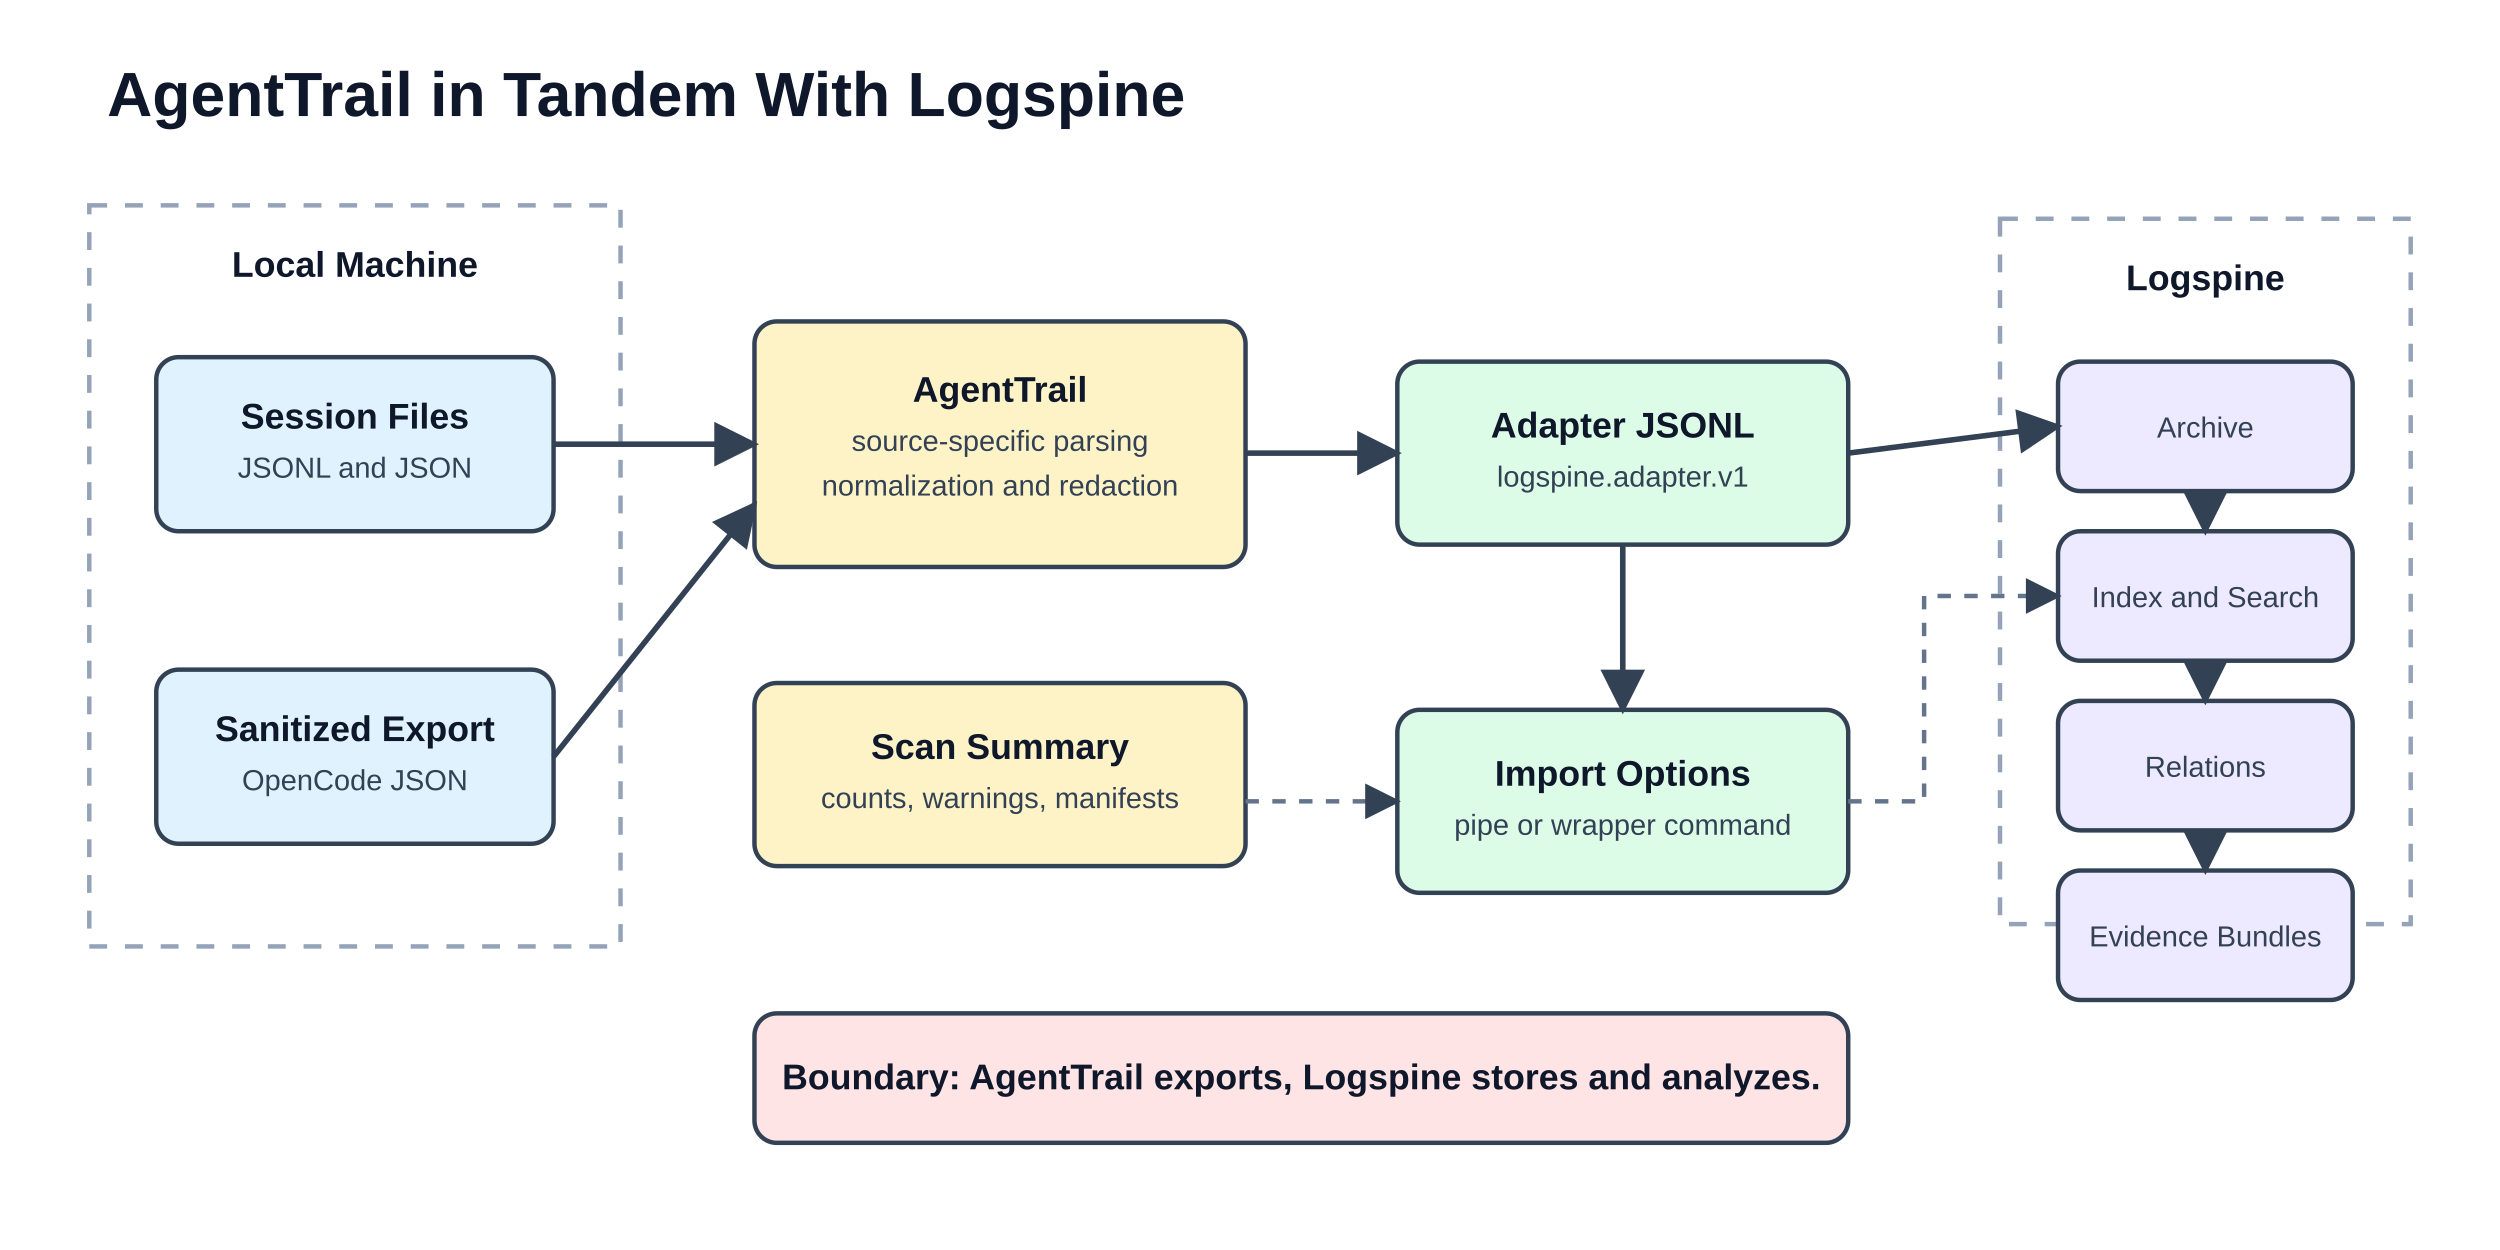
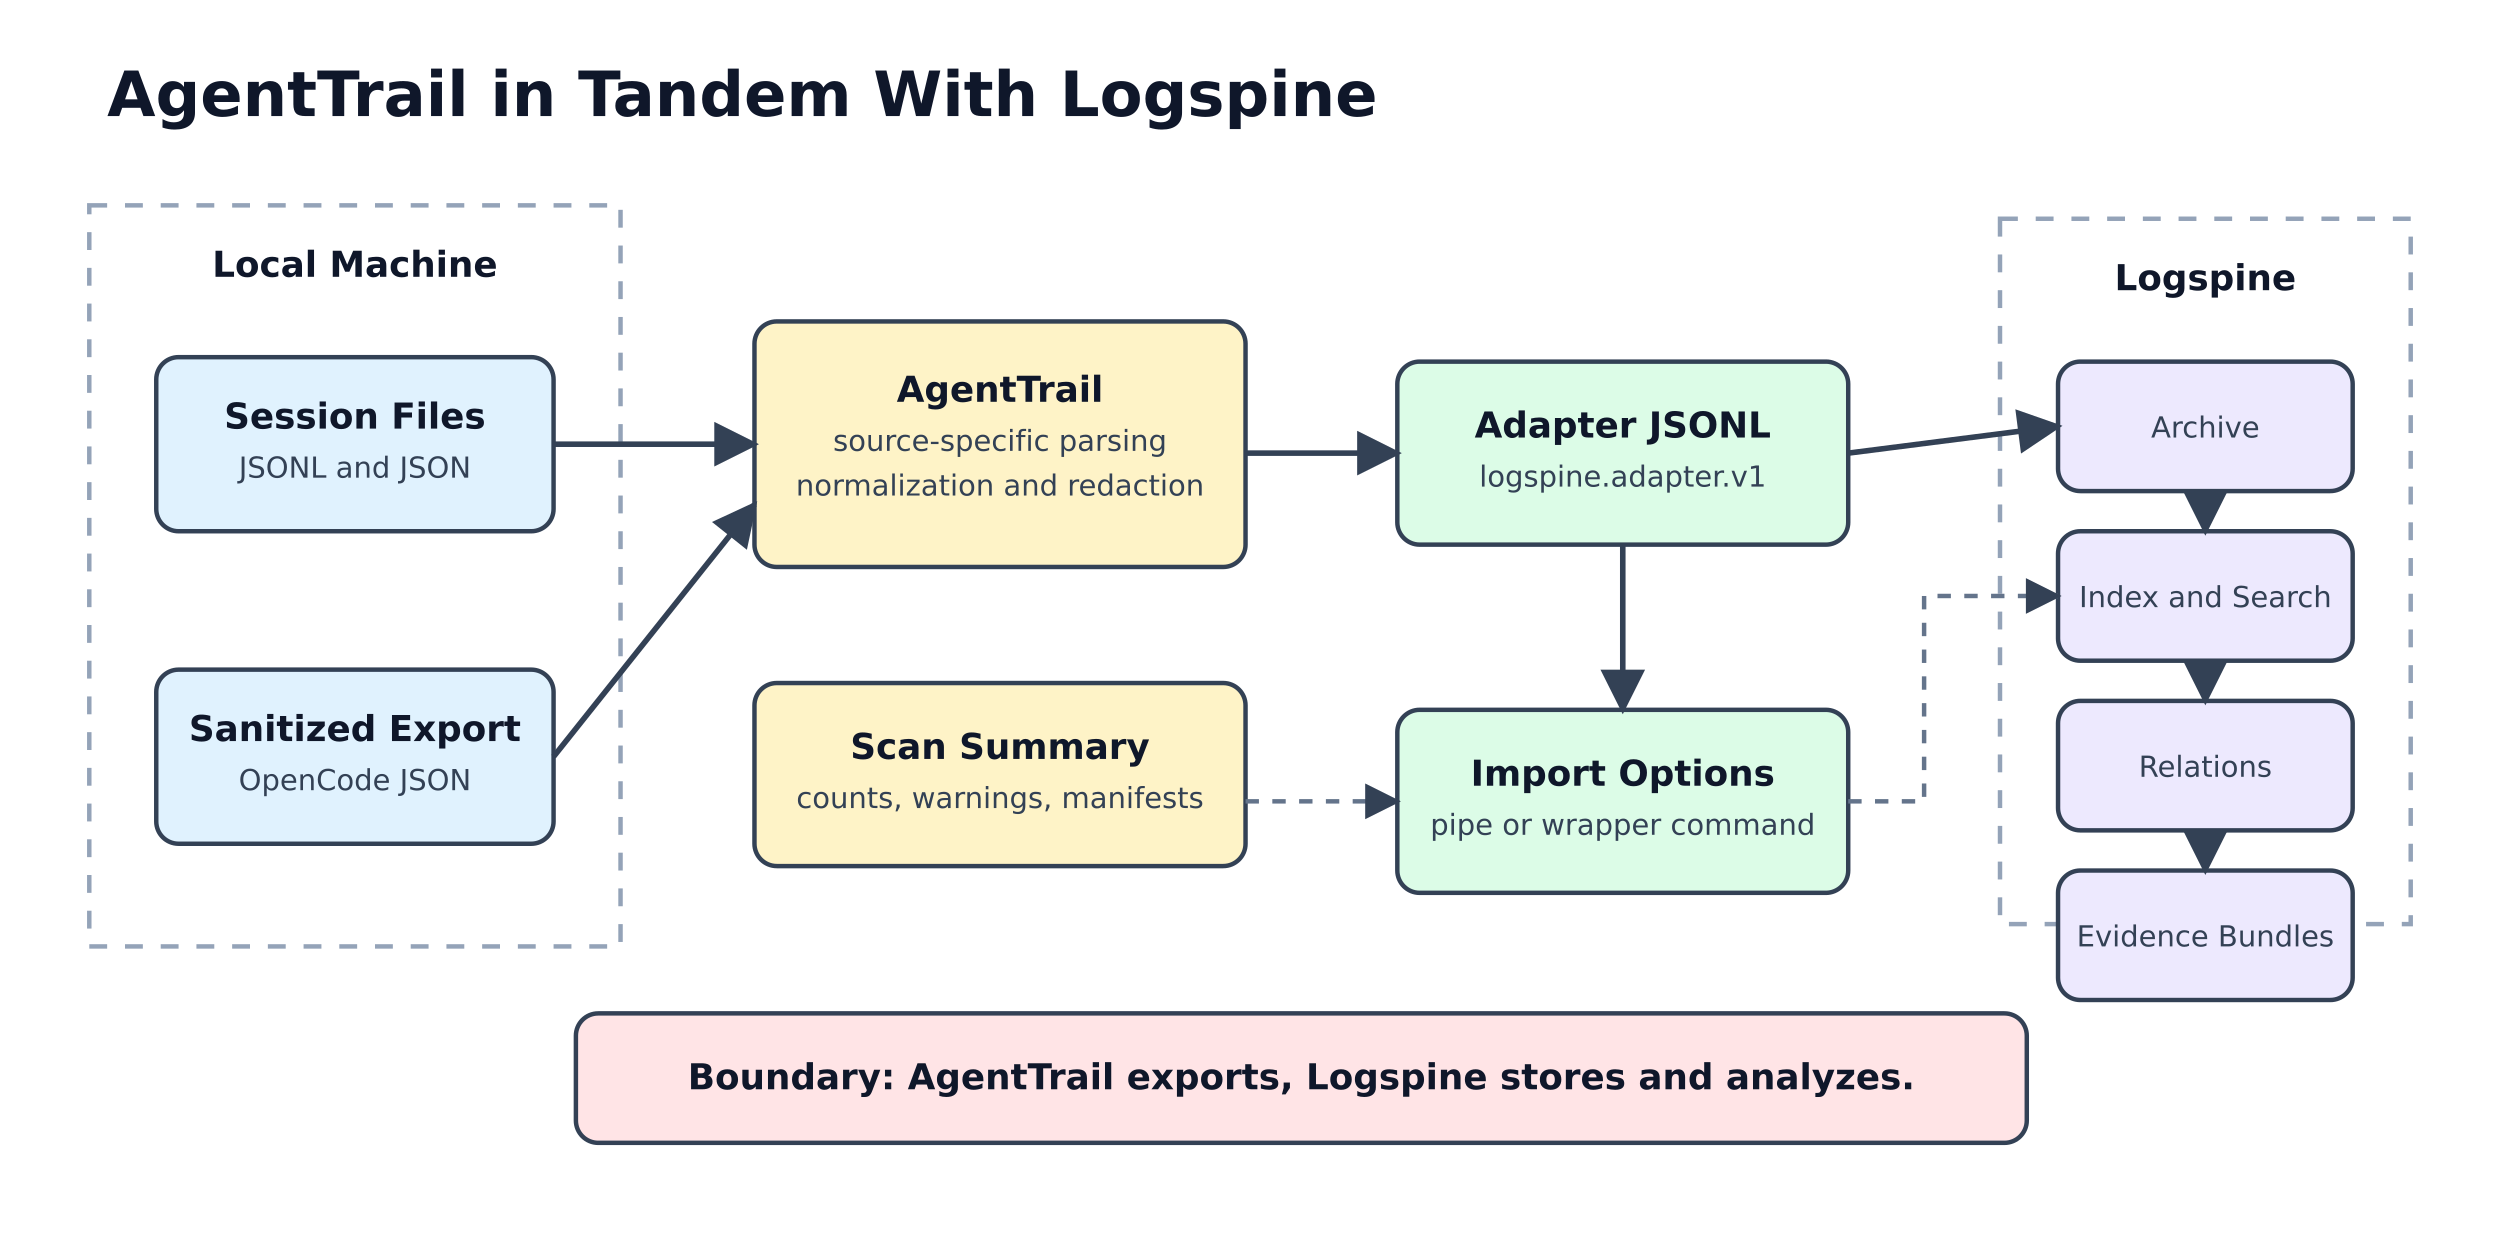
<svg xmlns="http://www.w3.org/2000/svg" width="1120" height="560" viewBox="0 0 1120 560" role="img" aria-labelledby="title desc">
  <defs>
    <marker id="arrow" viewBox="0 0 10 10" refX="9" refY="5" markerWidth="8" markerHeight="8" orient="auto-start-reverse">
      <path d="M 0 0 L 10 5 L 0 10 z" fill="#334155" />
    </marker>
    <style>
-       .title { font: 700 28px Arial, sans-serif; fill: #0f172a; }
-       .label { font: 700 16px Arial, sans-serif; fill: #0f172a; }
-       .small { font: 13px Arial, sans-serif; fill: #334155; }
+       text { font-family: DejaVu Sans, Arial, Helvetica, sans-serif; font-style: normal; letter-spacing: 0; }
+       .title { font-weight: 700; font-size: 28px; fill: #0f172a; }
+       .label { font-weight: 700; font-size: 16px; fill: #0f172a; }
+       .small { font-weight: 400; font-size: 13px; fill: #334155; }
      .box { stroke: #334155; stroke-width: 2; rx: 10; }
      .input { fill: #e0f2fe; }
      .agenttrail { fill: #fef3c7; }
      .contract { fill: #dcfce7; }
      .logspine { fill: #ede9fe; }
      .action { fill: #ffe4e6; }
      .line { stroke: #334155; stroke-width: 2.5; fill: none; marker-end: url(#arrow); }
      .dash { stroke: #64748b; stroke-width: 2; stroke-dasharray: 6 6; fill: none; marker-end: url(#arrow); }
      .boundary { stroke: #94a3b8; stroke-width: 2; stroke-dasharray: 8 8; }
    </style>
  </defs>
  <rect width="1120" height="560" fill="#ffffff" />
  <text x="48" y="52" class="title">AgentTrail in Tandem With Logspine</text>
  <rect x="40" y="92" width="238" height="332" fill="none" class="boundary" />
  <text x="159" y="124" text-anchor="middle" class="label">Local Machine</text>
  <rect x="70" y="160" width="178" height="78" class="box input" />
  <text x="159" y="192" text-anchor="middle" class="label">Session Files</text>
  <text x="159" y="214" text-anchor="middle" class="small">JSONL and JSON</text>
  <rect x="70" y="300" width="178" height="78" class="box input" />
  <text x="159" y="332" text-anchor="middle" class="label">Sanitized Export</text>
  <text x="159" y="354" text-anchor="middle" class="small">OpenCode JSON</text>
  <rect x="338" y="144" width="220" height="110" class="box agenttrail" />
  <text x="448" y="180" text-anchor="middle" class="label">AgentTrail</text>
  <text x="448" y="202" text-anchor="middle" class="small">source-specific parsing</text>
  <text x="448" y="222" text-anchor="middle" class="small">normalization and redaction</text>
  <rect x="338" y="306" width="220" height="82" class="box agenttrail" />
  <text x="448" y="340" text-anchor="middle" class="label">Scan Summary</text>
  <text x="448" y="362" text-anchor="middle" class="small">counts, warnings, manifests</text>
  <rect x="626" y="162" width="202" height="82" class="box contract" />
  <text x="727" y="196" text-anchor="middle" class="label">Adapter JSONL</text>
  <text x="727" y="218" text-anchor="middle" class="small">logspine.adapter.v1</text>
  <rect x="626" y="318" width="202" height="82" class="box contract" />
  <text x="727" y="352" text-anchor="middle" class="label">Import Options</text>
  <text x="727" y="374" text-anchor="middle" class="small">pipe or wrapper command</text>
  <rect x="896" y="98" width="184" height="316" fill="none" class="boundary" />
  <text x="988" y="130" text-anchor="middle" class="label">Logspine</text>
  <rect x="922" y="162" width="132" height="58" class="box logspine" />
  <text x="988" y="196" text-anchor="middle" class="small">Archive</text>
  <rect x="922" y="238" width="132" height="58" class="box logspine" />
  <text x="988" y="272" text-anchor="middle" class="small">Index and Search</text>
  <rect x="922" y="314" width="132" height="58" class="box logspine" />
  <text x="988" y="348" text-anchor="middle" class="small">Relations</text>
  <rect x="922" y="390" width="132" height="58" class="box logspine" />
  <text x="988" y="424" text-anchor="middle" class="small">Evidence Bundles</text>
-   <rect x="338" y="454" width="490" height="58" class="box action" />
+   <rect x="258" y="454" width="650" height="58" class="box action" />
  <text x="583" y="488" text-anchor="middle" class="label">Boundary: AgentTrail exports, Logspine stores and analyzes.</text>
  <path d="M 248 199 L 338 199" class="line" />
  <path d="M 248 339 L 338 226" class="line" />
  <path d="M 558 203 L 626 203" class="line" />
  <path d="M 828 203 L 922 191" class="line" />
  <path d="M 727 244 L 727 318" class="line" />
  <path d="M 828 359 L 862 359 L 862 267 L 922 267" class="dash" />
  <path d="M 558 359 L 626 359" class="dash" />
  <path d="M 988 220 L 988 238" class="line" />
  <path d="M 988 296 L 988 314" class="line" />
  <path d="M 988 372 L 988 390" class="line" />
</svg>
